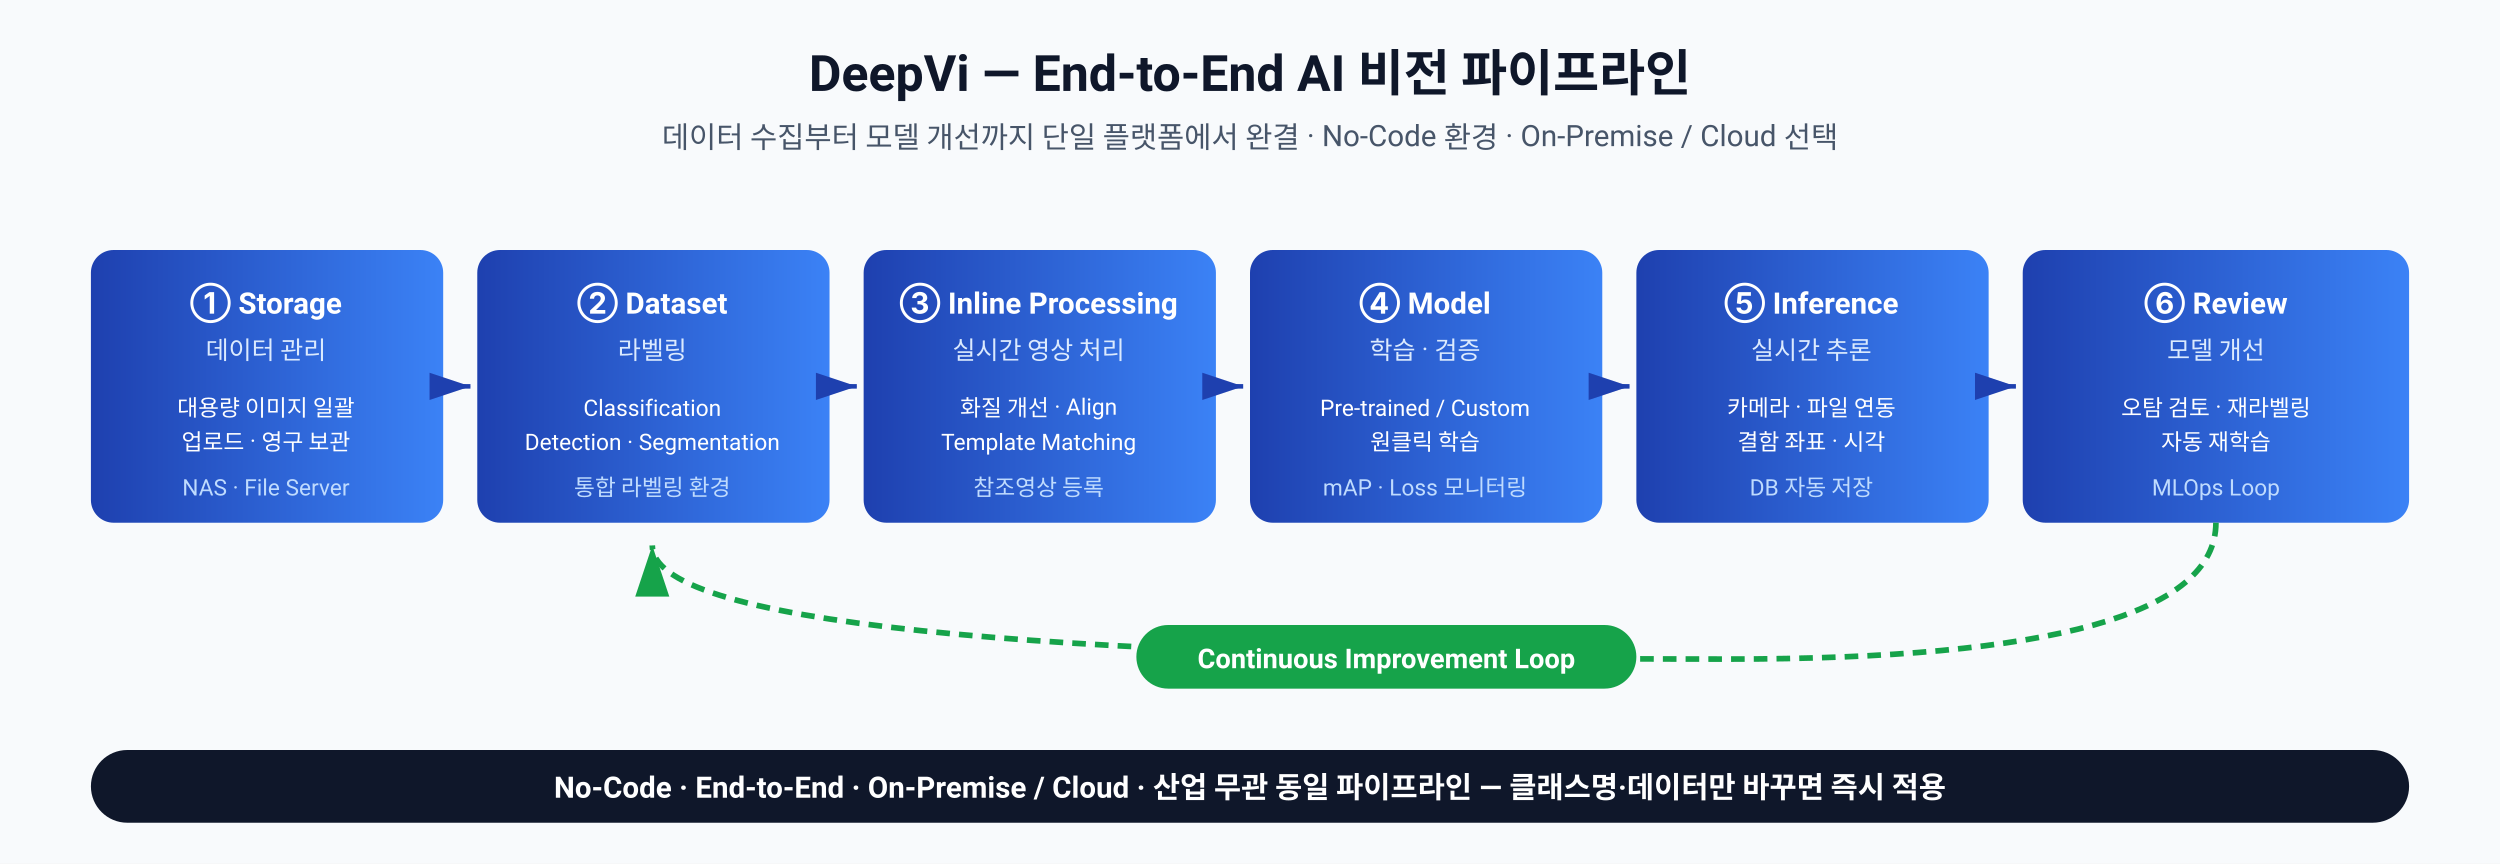
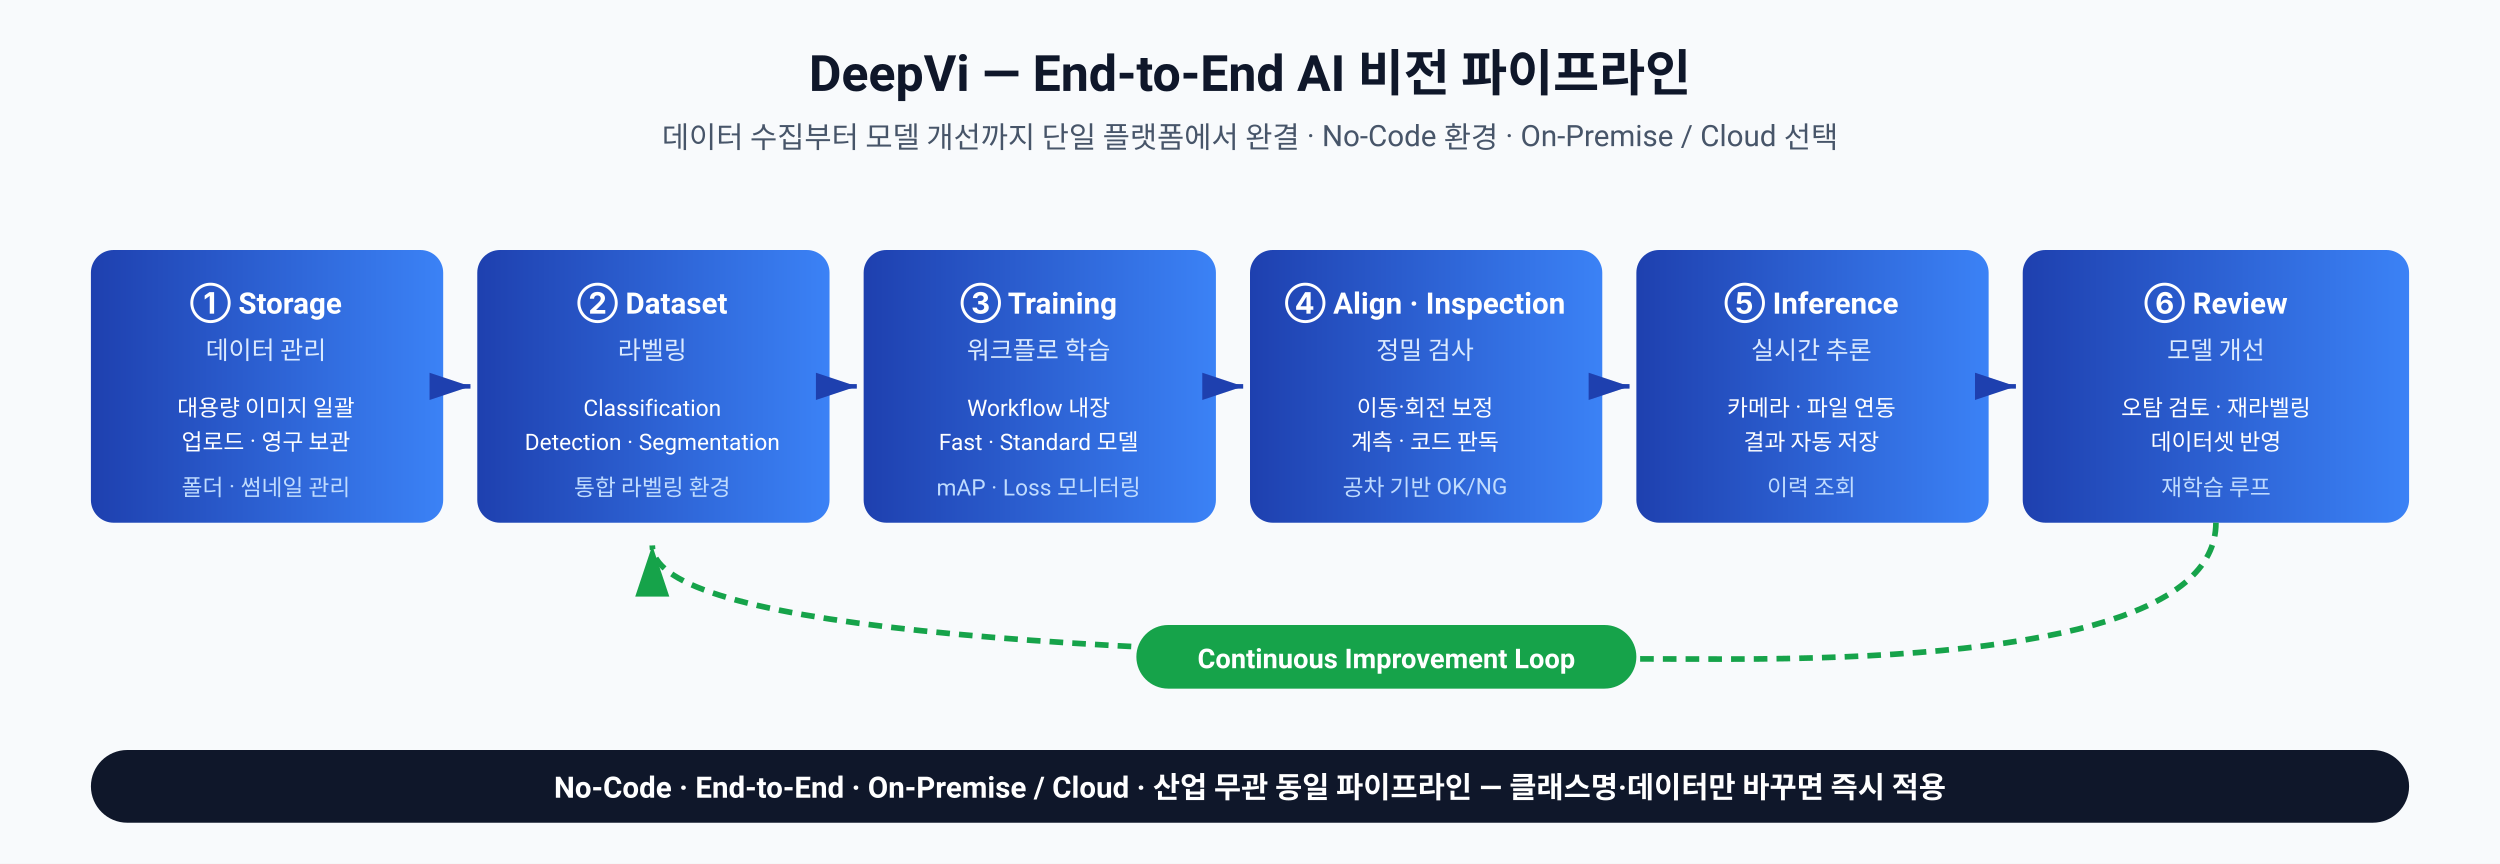
<svg xmlns="http://www.w3.org/2000/svg" viewBox="0 0 1100 380" font-family="-apple-system,BlinkMacSystemFont,'Segoe UI',Roboto,sans-serif">
  <defs>
    <linearGradient id="ovGrad" x1="0" x2="1" y1="0" y2="0">
      <stop offset="0" stop-color="#1e40af" />
      <stop offset="1" stop-color="#3b82f6" />
    </linearGradient>
    <marker id="ovArr" markerWidth="10" markerHeight="10" refX="9" refY="3" orient="auto">
      <path d="M0,0 L0,6 L9,3 z" fill="#1e40af" />
    </marker>
    <marker id="ovArrLoop" markerWidth="10" markerHeight="10" refX="9" refY="3" orient="auto">
      <path d="M0,0 L0,6 L9,3 z" fill="#16a34a" />
    </marker>
  </defs>
  <rect width="1100" height="380" fill="#f8fafc" />
  <text x="550" y="40" text-anchor="middle" font-size="22" font-weight="700" fill="#0f172a">DeepVi — End-to-End AI 비전 파이프라인</text>
  <text x="550" y="65" text-anchor="middle" font-size="13" fill="#475569">데이터 수집부터 모델 개선까지 단일 플랫폼에서 완결 · No-Code 환경 · On-Premise / Cloud 선택</text>
  <g>
    <rect x="40" y="110" width="155" height="120" rx="10" fill="url(#ovGrad)" />
    <text x="117" y="138" text-anchor="middle" font-size="13" font-weight="700" fill="#ffffff">①  Storage</text>
    <text x="117" y="158" text-anchor="middle" font-size="11" fill="#dbeafe">데이터 관리</text>
    <text x="117" y="183" text-anchor="middle" font-size="10" fill="#ffffff">대용량 이미지 일괄</text>
    <text x="117" y="198" text-anchor="middle" font-size="10" fill="#ffffff">업로드 · 영구 보관</text>
-     <text x="117" y="218" text-anchor="middle" font-size="10" fill="#bfdbfe">NAS · File Server</text>
+     <text x="117" y="218" text-anchor="middle" font-size="10" fill="#bfdbfe">폴더 · 썸네일 관리</text>
    <rect x="210" y="110" width="155" height="120" rx="10" fill="url(#ovGrad)" />
    <text x="287" y="138" text-anchor="middle" font-size="13" font-weight="700" fill="#ffffff">②  Dataset</text>
    <text x="287" y="158" text-anchor="middle" font-size="11" fill="#dbeafe">라벨링</text>
    <text x="287" y="183" text-anchor="middle" font-size="10" fill="#ffffff">Classification</text>
    <text x="287" y="198" text-anchor="middle" font-size="10" fill="#ffffff">Detection · Segmentation</text>
    <text x="287" y="218" text-anchor="middle" font-size="10" fill="#bfdbfe">통합 라벨링 환경</text>
    <rect x="380" y="110" width="155" height="120" rx="10" fill="url(#ovGrad)" />
-     <text x="457" y="138" text-anchor="middle" font-size="13" font-weight="700" fill="#ffffff">③  Inline Processing</text>
-     <text x="457" y="158" text-anchor="middle" font-size="11" fill="#dbeafe">실시간 영상 처리</text>
-     <text x="457" y="183" text-anchor="middle" font-size="10" fill="#ffffff">화질 개선 · Align</text>
-     <text x="457" y="198" text-anchor="middle" font-size="10" fill="#ffffff">Template Matching</text>
-     <text x="457" y="218" text-anchor="middle" font-size="10" fill="#bfdbfe">참조영상 등록</text>
+     <text x="457" y="138" text-anchor="middle" font-size="13" font-weight="700" fill="#ffffff">③  Training</text>
+     <text x="457" y="158" text-anchor="middle" font-size="11" fill="#dbeafe">워크플로 학습</text>
+     <text x="457" y="183" text-anchor="middle" font-size="10" fill="#ffffff">Workflow 내장</text>
+     <text x="457" y="198" text-anchor="middle" font-size="10" fill="#ffffff">Fast · Standard 모델</text>
+     <text x="457" y="218" text-anchor="middle" font-size="10" fill="#bfdbfe">mAP · Loss 모니터링</text>
    <rect x="550" y="110" width="155" height="120" rx="10" fill="url(#ovGrad)" />
-     <text x="627" y="138" text-anchor="middle" font-size="13" font-weight="700" fill="#ffffff">④  Model</text>
-     <text x="627" y="158" text-anchor="middle" font-size="11" fill="#dbeafe">학습 · 검증</text>
-     <text x="627" y="183" text-anchor="middle" font-size="10" fill="#ffffff">Pre-trained / Custom</text>
-     <text x="627" y="198" text-anchor="middle" font-size="10" fill="#ffffff">원클릭 학습</text>
-     <text x="627" y="218" text-anchor="middle" font-size="10" fill="#bfdbfe">mAP · Loss 모니터링</text>
+     <text x="627" y="138" text-anchor="middle" font-size="13" font-weight="700" fill="#ffffff">④  Align · Inspection</text>
+     <text x="627" y="158" text-anchor="middle" font-size="11" fill="#dbeafe">정밀 검사</text>
+     <text x="627" y="183" text-anchor="middle" font-size="10" fill="#ffffff">이동·회전 보정</text>
+     <text x="627" y="198" text-anchor="middle" font-size="10" fill="#ffffff">계측 · 코드 판독</text>
+     <text x="627" y="218" text-anchor="middle" font-size="10" fill="#bfdbfe">공차 기반 OK/NG</text>
    <rect x="720" y="110" width="155" height="120" rx="10" fill="url(#ovGrad)" />
    <text x="797" y="138" text-anchor="middle" font-size="13" font-weight="700" fill="#ffffff">⑤  Inference</text>
    <text x="797" y="158" text-anchor="middle" font-size="11" fill="#dbeafe">실시간 추론</text>
    <text x="797" y="183" text-anchor="middle" font-size="10" fill="#ffffff">카메라 · 파일 연동</text>
-     <text x="797" y="198" text-anchor="middle" font-size="10" fill="#ffffff">결함 좌표 · 시각</text>
-     <text x="797" y="218" text-anchor="middle" font-size="10" fill="#bfdbfe">DB 자동 저장</text>
+     <text x="797" y="198" text-anchor="middle" font-size="10" fill="#ffffff">결과 자동 저장</text>
+     <text x="797" y="218" text-anchor="middle" font-size="10" fill="#bfdbfe">이력 조회</text>
    <rect x="890" y="110" width="170" height="120" rx="10" fill="url(#ovGrad)" />
    <text x="975" y="138" text-anchor="middle" font-size="13" font-weight="700" fill="#ffffff">⑥  Review</text>
    <text x="975" y="158" text-anchor="middle" font-size="11" fill="#dbeafe">모델 개선</text>
    <text x="975" y="183" text-anchor="middle" font-size="10" fill="#ffffff">오탐 검토 · 재라벨링</text>
-     <text x="975" y="198" text-anchor="middle" font-size="10" fill="#ffffff">자동 재학습</text>
-     <text x="975" y="218" text-anchor="middle" font-size="10" fill="#bfdbfe">MLOps Loop</text>
+     <text x="975" y="198" text-anchor="middle" font-size="10" fill="#ffffff">데이터셋 반영</text>
+     <text x="975" y="218" text-anchor="middle" font-size="10" fill="#bfdbfe">재학습 루프</text>
  </g>
  <line x1="197" y1="170" x2="207" y2="170" stroke="#1e40af" stroke-width="2" marker-end="url(#ovArr)" />
  <line x1="367" y1="170" x2="377" y2="170" stroke="#1e40af" stroke-width="2" marker-end="url(#ovArr)" />
  <line x1="537" y1="170" x2="547" y2="170" stroke="#1e40af" stroke-width="2" marker-end="url(#ovArr)" />
  <line x1="707" y1="170" x2="717" y2="170" stroke="#1e40af" stroke-width="2" marker-end="url(#ovArr)" />
  <line x1="877" y1="170" x2="887" y2="170" stroke="#1e40af" stroke-width="2" marker-end="url(#ovArr)" />
  <path d="M 975 230 Q 975 290 760 290 Q 287 290 287 240" fill="none" stroke="#16a34a" stroke-width="2.5" stroke-dasharray="6,4" marker-end="url(#ovArrLoop)" />
  <rect x="500" y="275" width="220" height="28" rx="14" fill="#16a34a" />
  <text x="610" y="294" text-anchor="middle" font-size="12" font-weight="700" fill="#ffffff">Continuous Improvement Loop</text>
  <rect x="40" y="330" width="1020" height="32" rx="16" fill="#0f172a" />
  <text x="550" y="351" text-anchor="middle" font-size="13" font-weight="700" fill="#ffffff">No-Code  ·  End-to-End  ·  On-Premise / Cloud  ·  산업 무관 동일 파이프라인 — 클래스명·데이터만 바꾸면 즉시 적용</text>
</svg>
